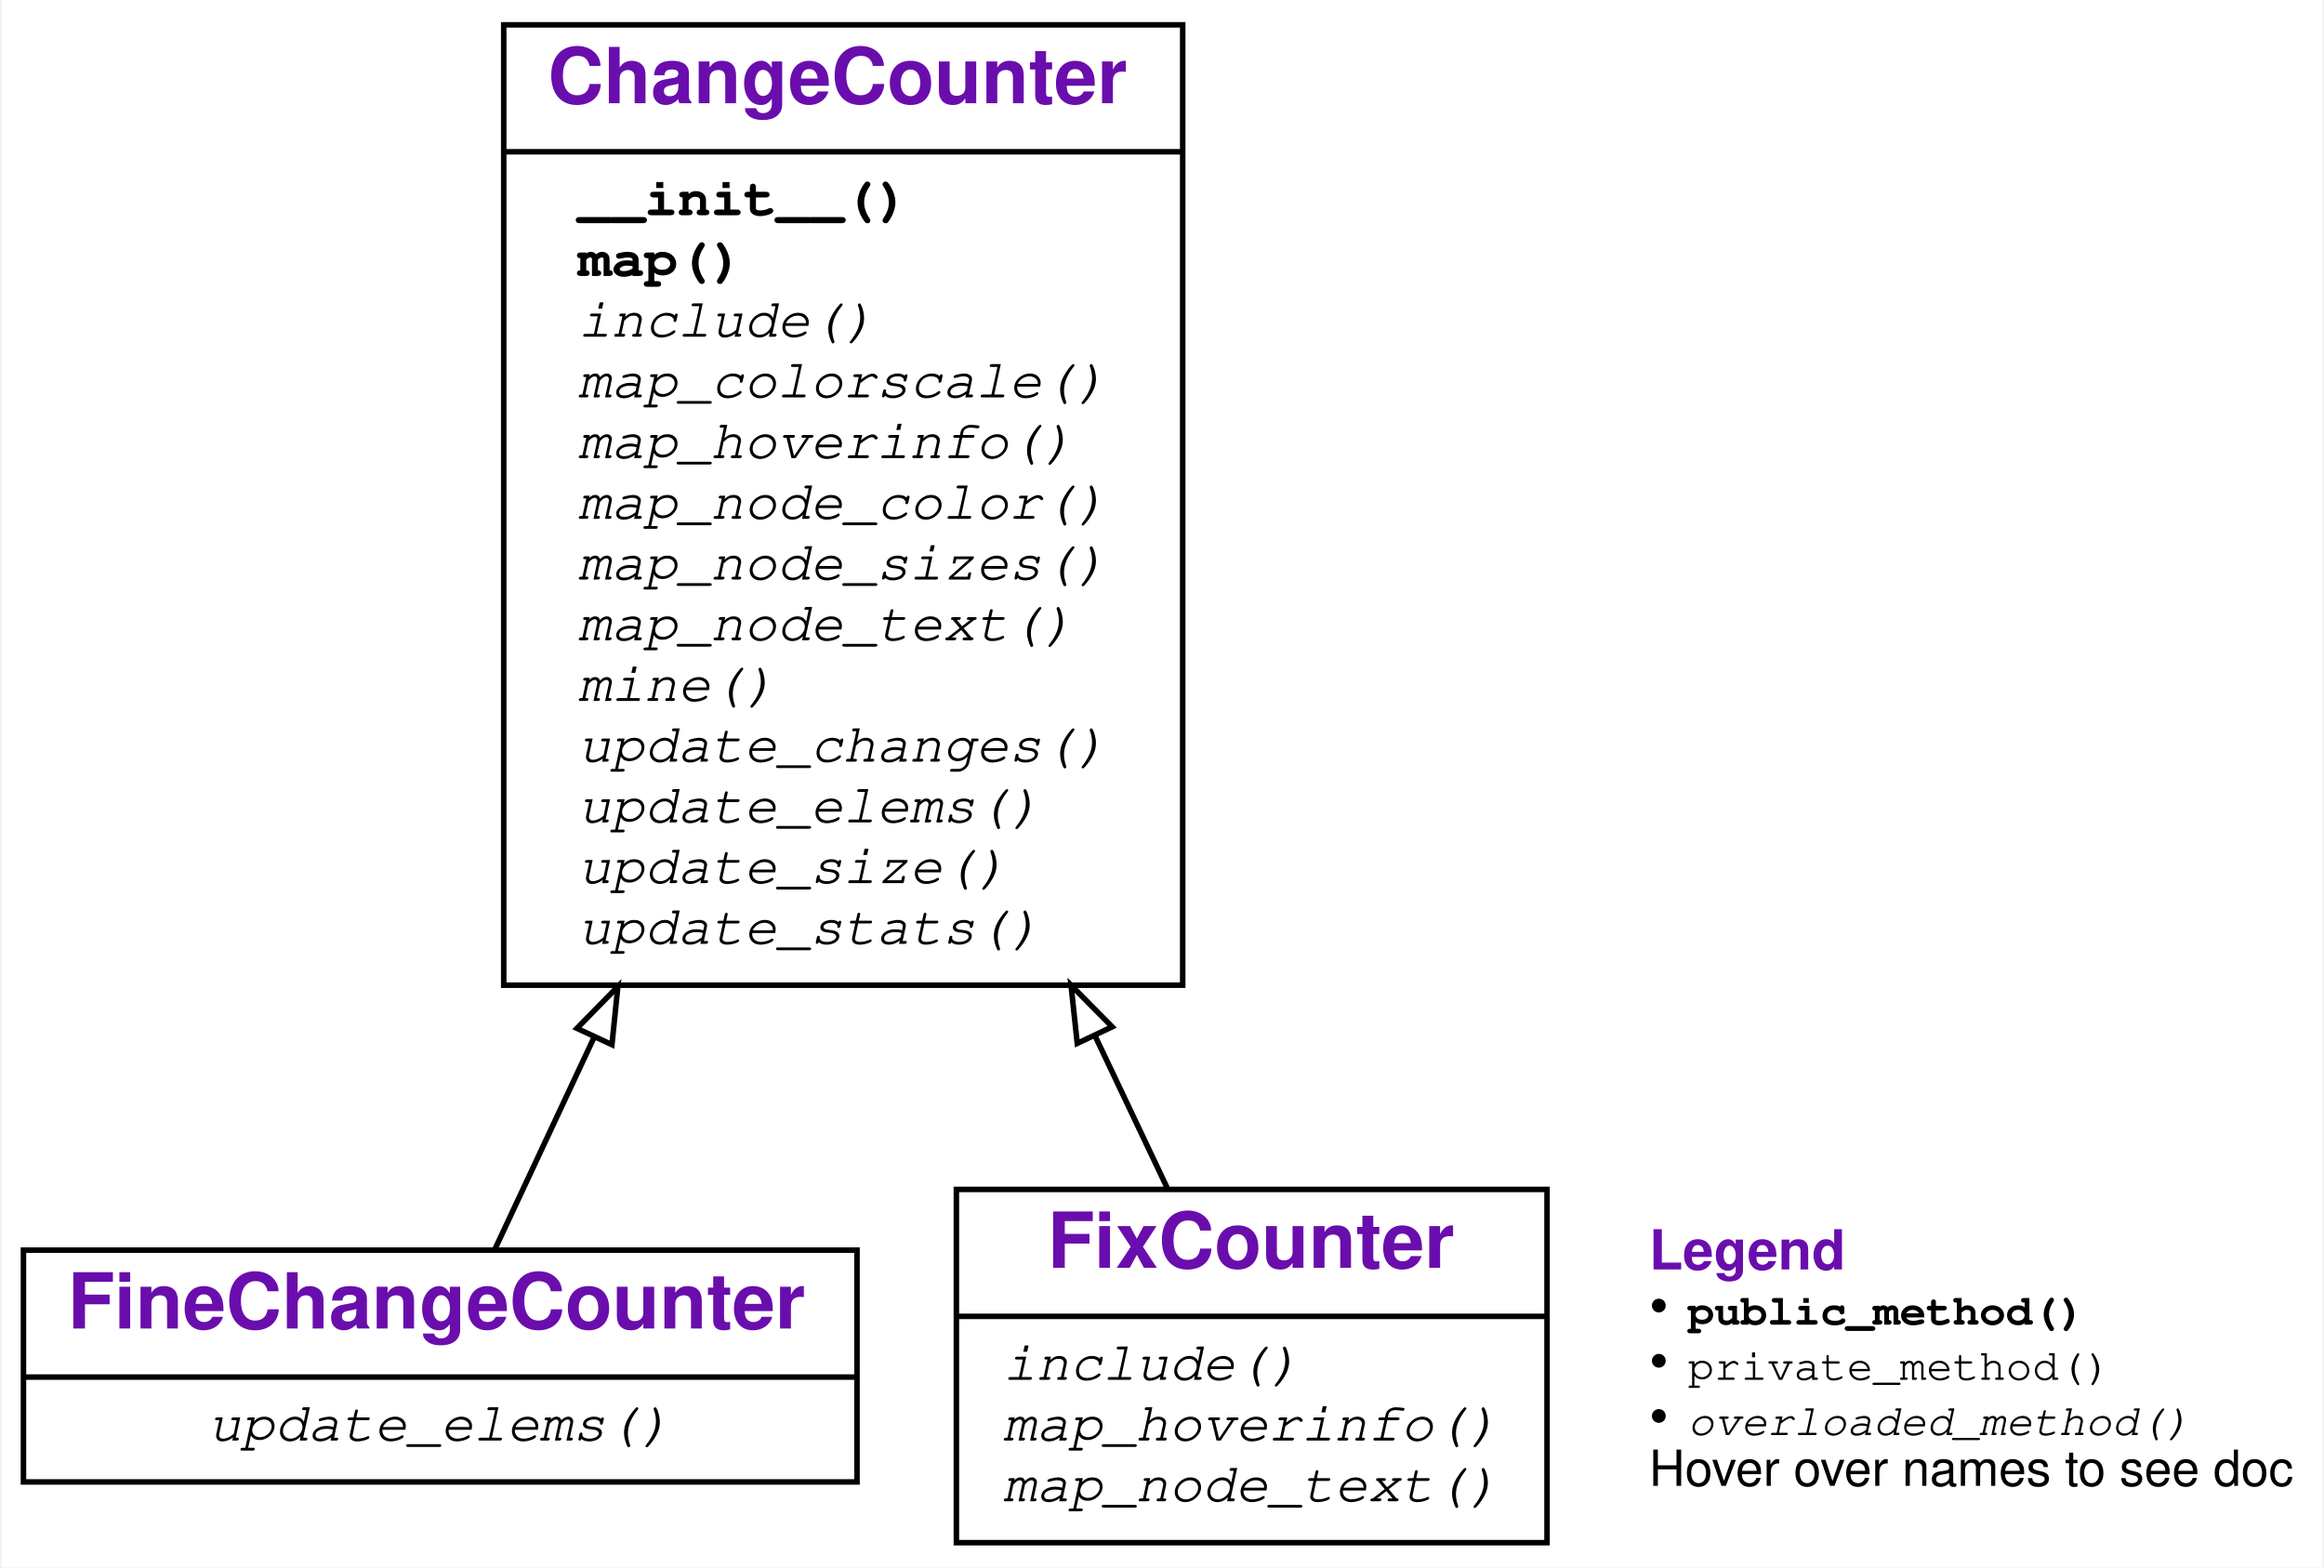
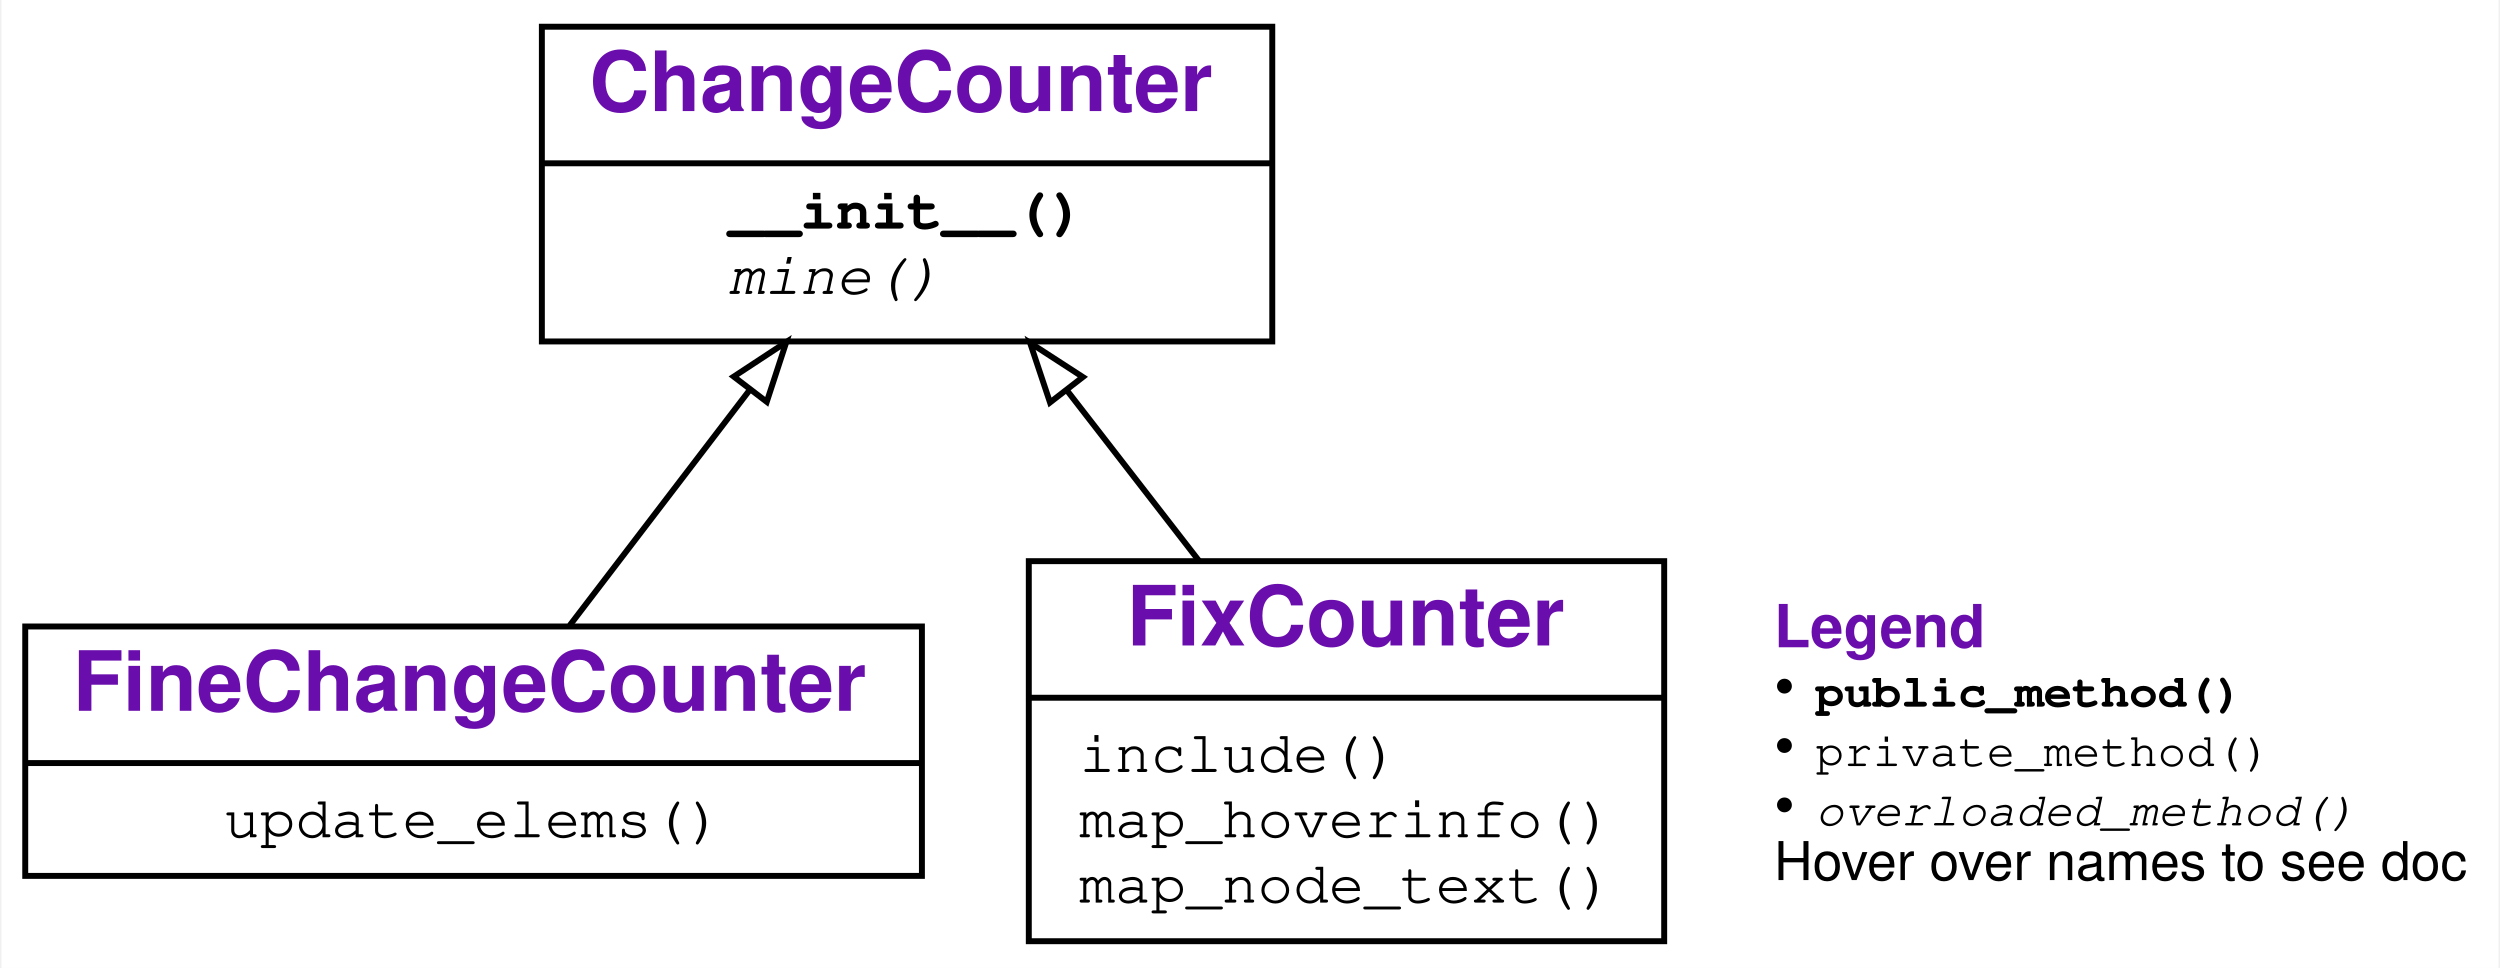
- <svg xmlns="http://www.w3.org/2000/svg" xmlns:xlink="http://www.w3.org/1999/xlink" width="421pt" height="284pt" viewBox="0.00 0.00 420.50 284.00">
-   <g id="graph0" class="graph" transform="scale(1 1) rotate(0) translate(4 280)">
+ <svg xmlns="http://www.w3.org/2000/svg" xmlns:xlink="http://www.w3.org/1999/xlink" width="421pt" height="163pt" viewBox="0.00 0.00 420.50 163.00">
+   <g id="graph0" class="graph" transform="scale(1 1) rotate(0) translate(4 159)">
    <g id="a_graph0">
      <a xlink:title="FineChangeCounter class hierarchy">
-         <polygon fill="#ffffff" stroke="transparent" points="-4,4 -4,-280 416.5,-280 416.5,4 -4,4" />
+         <polygon fill="#ffffff" stroke="transparent" points="-4,4 -4,-159 416.5,-159 416.5,4 -4,4" />
      </a>
    </g>
    <g id="node1" class="node">
      <g id="a_node1">
        <a xlink:href="#" xlink:title="class FineChangeCounter">
          <polygon fill="none" stroke="#000000" points="0,-11.5 0,-53.5 151,-53.5 151,-11.5 0,-11.5" />
          <text text-anchor="start" x="8" y="-39.3" font-family="Raleway, Helvetica, Arial, sans-serif" font-weight="bold" font-size="14.00" fill="#6a0dad">FineChangeCounter</text>
          <polyline fill="none" stroke="#000000" points="0,-30.5 151,-30.5 " />
          <g id="a_node1_0">
            <a xlink:href="#" xlink:title="FineChangeCounter">
              <g id="a_node1_1">
                <a xlink:href="#" xlink:title="update_elems(self, node, m)">
-                   <text text-anchor="start" x="33.5" y="-19" font-family="'Fira Mono', 'Source Code Pro', 'Courier', monospace" font-style="italic" font-size="10.00" fill="#000000">update_elems()</text>
+                   <text text-anchor="start" x="33.5" y="-18" font-family="'Fira Mono', 'Source Code Pro', 'Courier', monospace" font-size="10.00" fill="#000000">update_elems()</text>
                </a>
              </g>
            </a>
          </g>
        </a>
      </g>
    </g>
    <g id="node2" class="node">
      <g id="a_node2">
-         <a xlink:href="#" xlink:title="class ChangeCounter">
-           <polygon fill="none" stroke="#000000" points="87,-101.5 87,-275.5 210,-275.5 210,-101.5 87,-101.5" />
-           <text text-anchor="start" x="95" y="-261.3" font-family="Raleway, Helvetica, Arial, sans-serif" font-weight="bold" font-size="14.00" fill="#6a0dad">ChangeCounter</text>
-           <polyline fill="none" stroke="#000000" points="87,-252.5 210,-252.5 " />
+         <a xlink:href="#" xlink:title="class ChangeCounter:&#10;    Count the number of changes for a repository.">
+           <polygon fill="none" stroke="#000000" points="87,-101.5 87,-154.5 210,-154.5 210,-101.5 87,-101.5" />
+           <text text-anchor="start" x="95" y="-140.3" font-family="Raleway, Helvetica, Arial, sans-serif" font-weight="bold" font-size="14.00" fill="#6a0dad">ChangeCounter</text>
+           <polyline fill="none" stroke="#000000" points="87,-131.5 210,-131.5 " />
          <g id="a_node2_2">
            <a xlink:href="#" xlink:title="ChangeCounter">
              <g id="a_node2_3">
                <a xlink:href="#" xlink:title="__init__(self, repo, filter=None, log=False, **kwargs):&#10;    Constructor. `repo` is a git repository (as URL or directory).&#10;    `filter` is a predicate that takes a modification and returns True&#10;    if it should be considered (default: consider all).&#10;    `log` turns on logging if set.&#10;    `kwargs` are passed to the `RepositoryMining()` constructor.">
-                   <text text-anchor="start" x="100.5" y="-241" font-family="'Fira Mono', 'Source Code Pro', 'Courier', monospace" font-weight="bold" font-size="10.00" fill="#000000">__init__()</text>
+                   <text text-anchor="start" x="118.5" y="-120.5" font-family="'Fira Mono', 'Source Code Pro', 'Courier', monospace" font-weight="bold" font-size="10.00" fill="#000000">__init__()</text>
                </a>
              </g>
              <g id="a_node2_4">
-                 <a xlink:href="#" xlink:title="map(self):&#10;    Produce an interactive tree map of the repository.">
-                   <text text-anchor="start" x="100.5" y="-230" font-family="'Fira Mono', 'Source Code Pro', 'Courier', monospace" font-weight="bold" font-size="10.00" fill="#000000">map()</text>
-                 </a>
-               </g>
-               <g id="a_node2_5">
-                 <a xlink:href="#" xlink:title="include(self, m):&#10;    Return True if the modification `m` should be included&#10;    (default: the `filter` predicate given to the constructor).&#10;    To be overloaded in subclasses.">
-                   <text text-anchor="start" x="100.5" y="-219" font-family="'Fira Mono', 'Source Code Pro', 'Courier', monospace" font-style="italic" font-size="10.00" fill="#000000">include()</text>
-                 </a>
-               </g>
-               <g id="a_node2_6">
-                 <a xlink:href="#" xlink:title="map_colorscale(self):&#10;    Return the colorscale for the map. To be overloaded in subclasses.">
-                   <text text-anchor="start" x="100.5" y="-208" font-family="'Fira Mono', 'Source Code Pro', 'Courier', monospace" font-style="italic" font-size="10.00" fill="#000000">map_colorscale()</text>
-                 </a>
-               </g>
-               <g id="a_node2_7">
-                 <a xlink:href="#" xlink:title="map_hoverinfo(self):&#10;    Return the text to be shown when hovering over a node.&#10;    To be overloaded in subclasses.">
-                   <text text-anchor="start" x="100.5" y="-197" font-family="'Fira Mono', 'Source Code Pro', 'Courier', monospace" font-style="italic" font-size="10.00" fill="#000000">map_hoverinfo()</text>
-                 </a>
-               </g>
-               <g id="a_node2_8">
-                 <a xlink:href="#" xlink:title="map_node_color(self, node):&#10;    Return a color of the node, as a number. Can be overloaded in subclasses.">
-                   <text text-anchor="start" x="100.5" y="-186" font-family="'Fira Mono', 'Source Code Pro', 'Courier', monospace" font-style="italic" font-size="10.00" fill="#000000">map_node_color()</text>
-                 </a>
-               </g>
-               <g id="a_node2_9">
-                 <a xlink:href="#" xlink:title="map_node_sizes(self):&#10;    Return a mapping of nodes to sizes. Can be overloaded in subclasses.">
-                   <text text-anchor="start" x="100.5" y="-175" font-family="'Fira Mono', 'Source Code Pro', 'Courier', monospace" font-style="italic" font-size="10.00" fill="#000000">map_node_sizes()</text>
-                 </a>
-               </g>
-               <g id="a_node2_10">
-                 <a xlink:href="#" xlink:title="map_node_text(self, node):&#10;    Return the text to be shown for the node (default: #changes).&#10;    Can be overloaded in subclasses.">
-                   <text text-anchor="start" x="100.5" y="-164" font-family="'Fira Mono', 'Source Code Pro', 'Courier', monospace" font-style="italic" font-size="10.00" fill="#000000">map_node_text()</text>
-                 </a>
-               </g>
-               <g id="a_node2_11">
                <a xlink:href="#" xlink:title="mine(self, **kwargs):&#10;    Gather data from repository. To be extended in subclasses.">
-                   <text text-anchor="start" x="100.5" y="-153" font-family="'Fira Mono', 'Source Code Pro', 'Courier', monospace" font-style="italic" font-size="10.00" fill="#000000">mine()</text>
-                 </a>
-               </g>
-               <g id="a_node2_12">
-                 <a xlink:href="#" xlink:title="update_changes(self, node, commit_msg):&#10;    Update stats for `node` changed with `commit_msg`.&#10;    Can be extended in subclasses.">
-                   <text text-anchor="start" x="100.5" y="-142" font-family="'Fira Mono', 'Source Code Pro', 'Courier', monospace" font-style="italic" font-size="10.00" fill="#000000">update_changes()</text>
-                 </a>
-               </g>
-               <g id="a_node2_13">
-                 <a xlink:href="#" xlink:title="update_elems(self, node, m):&#10;    Update counters for subelements of `node` with modification `m`.&#10;    To be defined in subclasses.">
-                   <text text-anchor="start" x="100.5" y="-131" font-family="'Fira Mono', 'Source Code Pro', 'Courier', monospace" font-style="italic" font-size="10.00" fill="#000000">update_elems()</text>
-                 </a>
-               </g>
-               <g id="a_node2_14">
-                 <a xlink:href="#" xlink:title="update_size(self, node, size):&#10;    Update counters for `node` with `size`. Can be extended in subclasses.">
-                   <text text-anchor="start" x="100.5" y="-120" font-family="'Fira Mono', 'Source Code Pro', 'Courier', monospace" font-style="italic" font-size="10.00" fill="#000000">update_size()</text>
-                 </a>
-               </g>
-               <g id="a_node2_15">
-                 <a xlink:href="#" xlink:title="update_stats(self, m):&#10;    Update counters with modification `m`. Can be extended in subclasses.">
-                   <text text-anchor="start" x="100.5" y="-109" font-family="'Fira Mono', 'Source Code Pro', 'Courier', monospace" font-style="italic" font-size="10.00" fill="#000000">update_stats()</text>
+                   <text text-anchor="start" x="118.5" y="-109.5" font-family="'Fira Mono', 'Source Code Pro', 'Courier', monospace" font-style="italic" font-size="10.00" fill="#000000">mine()</text>
                </a>
              </g>
            </a>
          </g>
        </a>
      </g>
    </g>
    <g id="edge1" class="edge">
-       <path fill="none" stroke="#000000" d="M85.345,-53.539C90.276,-64.076 96.634,-77.663 103.411,-92.146" />
-       <polygon fill="none" stroke="#000000" points="100.267,-93.685 107.676,-101.259 106.607,-90.718 100.267,-93.685" />
+       <path fill="none" stroke="#000000" d="M91.701,-53.694C100.606,-65.344 111.875,-80.086 122.023,-93.362" />
+       <polygon fill="none" stroke="#000000" points="119.312,-95.579 128.165,-101.398 124.873,-91.328 119.312,-95.579" />
    </g>
    <g id="node3" class="node">
      <g id="a_node3">
        <a xlink:href="#" xlink:title="class FixCounter">
          <polygon fill="none" stroke="#000000" points="169,-.5 169,-64.5 276,-64.5 276,-.5 169,-.5" />
          <text text-anchor="start" x="185.5" y="-50.3" font-family="Raleway, Helvetica, Arial, sans-serif" font-weight="bold" font-size="14.00" fill="#6a0dad">FixCounter</text>
          <polyline fill="none" stroke="#000000" points="169,-41.5 276,-41.5 " />
-           <g id="a_node3_16">
+           <g id="a_node3_5">
            <a xlink:href="#" xlink:title="FixCounter">
-               <g id="a_node3_17">
+               <g id="a_node3_6">
                <a xlink:href="#" xlink:title="include(self, m):&#10;    Include all modifications whose commit messages start with 'Fix:'">
-                   <text text-anchor="start" x="177.5" y="-30" font-family="'Fira Mono', 'Source Code Pro', 'Courier', monospace" font-style="italic" font-size="10.00" fill="#000000">include()</text>
+                   <text text-anchor="start" x="177.5" y="-29" font-family="'Fira Mono', 'Source Code Pro', 'Courier', monospace" font-size="10.00" fill="#000000">include()</text>
                </a>
              </g>
-               <g id="a_node3_18">
+               <g id="a_node3_7">
                <a xlink:href="#" xlink:title="map_hoverinfo(self)">
-                   <text text-anchor="start" x="177.5" y="-19" font-family="'Fira Mono', 'Source Code Pro', 'Courier', monospace" font-style="italic" font-size="10.00" fill="#000000">map_hoverinfo()</text>
+                   <text text-anchor="start" x="177.5" y="-18" font-family="'Fira Mono', 'Source Code Pro', 'Courier', monospace" font-size="10.00" fill="#000000">map_hoverinfo()</text>
                </a>
              </g>
-               <g id="a_node3_19">
+               <g id="a_node3_8">
                <a xlink:href="#" xlink:title="map_node_text(self, node)">
-                   <text text-anchor="start" x="177.5" y="-8" font-family="'Fira Mono', 'Source Code Pro', 'Courier', monospace" font-style="italic" font-size="10.00" fill="#000000">map_node_text()</text>
+                   <text text-anchor="start" x="177.5" y="-7" font-family="'Fira Mono', 'Source Code Pro', 'Courier', monospace" font-size="10.00" fill="#000000">map_node_text()</text>
                </a>
              </g>
            </a>
          </g>
        </a>
      </g>
    </g>
    <g id="edge2" class="edge">
-       <path fill="none" stroke="#000000" d="M207.167,-64.823C203.213,-73.159 198.749,-82.57 194.093,-92.386" />
-       <polygon fill="none" stroke="#000000" points="190.895,-90.96 189.772,-101.495 197.22,-93.96 190.895,-90.96" />
+       <path fill="none" stroke="#000000" d="M197.653,-64.566C190.509,-73.786 182.684,-83.884 175.421,-93.258" />
+       <polygon fill="none" stroke="#000000" points="172.571,-91.221 169.213,-101.269 178.105,-95.508 172.571,-91.221" />
    </g>
    <g id="node4" class="node">
      <text text-anchor="start" x="294.5" y="-50" font-family="Raleway, Helvetica, Arial, sans-serif" font-weight="bold" font-size="10.00" fill="#6a0dad">Legend</text>
      <text text-anchor="start" x="294.5" y="-40" font-family="Raleway, Helvetica, Arial, sans-serif" font-size="10.00" fill="#000000">• </text>
      <text text-anchor="start" x="301.5" y="-40" font-family="'Fira Mono', 'Source Code Pro', 'Courier', monospace" font-weight="bold" font-size="8.00" fill="#000000">public_method()</text>
      <text text-anchor="start" x="294.5" y="-30" font-family="Raleway, Helvetica, Arial, sans-serif" font-size="10.00" fill="#000000">• </text>
      <text text-anchor="start" x="301.5" y="-30" font-family="'Fira Mono', 'Source Code Pro', 'Courier', monospace" font-size="8.00" fill="#000000">private_method()</text>
      <text text-anchor="start" x="294.5" y="-20" font-family="Raleway, Helvetica, Arial, sans-serif" font-size="10.00" fill="#000000">• </text>
      <text text-anchor="start" x="301.5" y="-20" font-family="'Fira Mono', 'Source Code Pro', 'Courier', monospace" font-style="italic" font-size="8.00" fill="#000000">overloaded_method()</text>
      <text text-anchor="start" x="294.5" y="-10.8" font-family="Helvetica,sans-Serif" font-size="9.00" fill="#000000">Hover over names to see doc</text>
    </g>
  </g>
</svg>
